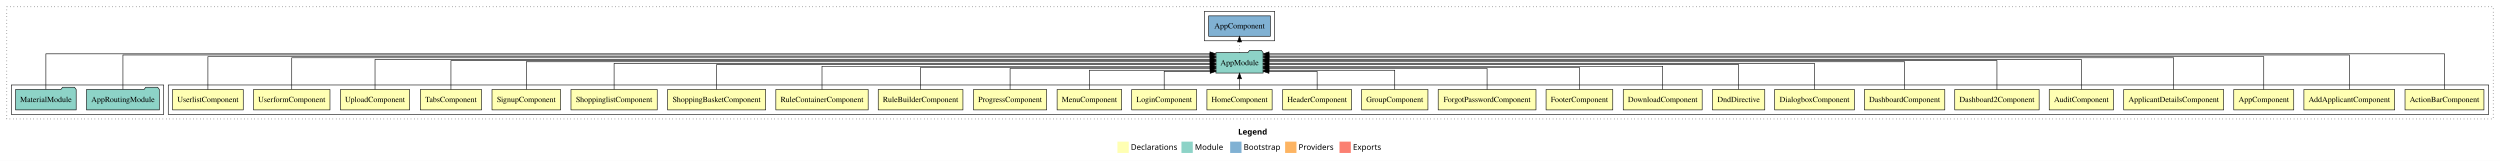
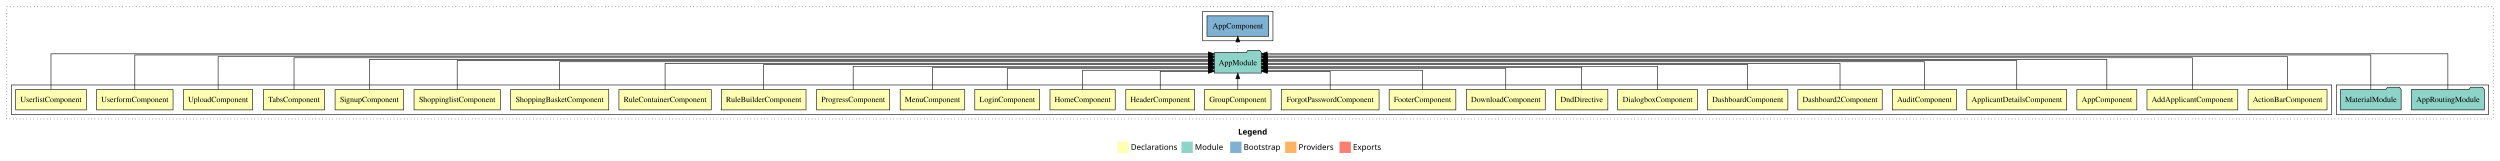
<svg xmlns="http://www.w3.org/2000/svg" width="4413pt" height="284pt" viewBox="0.00 0.00 4413.00 284.00">
  <g id="graph0" class="graph" transform="scale(1 1) rotate(0) translate(4 280)">
    <polygon fill="white" stroke="transparent" points="-4,4 -4,-280 4409,-280 4409,4 -4,4" />
    <text text-anchor="start" x="2181.51" y="-42.4" font-family="Times-12" font-weight="bold" font-size="14.00">Legend</text>
    <polygon fill="#ffffb3" stroke="transparent" points="1968.5,-10 1968.5,-30 1988.5,-30 1988.5,-10 1968.5,-10" />
    <text text-anchor="start" x="1992.13" y="-15.4" font-family="Times-12" font-size="14.00">  Declarations</text>
    <polygon fill="#8dd3c7" stroke="transparent" points="2081.5,-10 2081.5,-30 2101.5,-30 2101.5,-10 2081.5,-10" />
    <text text-anchor="start" x="2105.23" y="-15.4" font-family="Times-12" font-size="14.00">  Module</text>
    <polygon fill="#80b1d3" stroke="transparent" points="2167.5,-10 2167.5,-30 2187.5,-30 2187.5,-10 2167.5,-10" />
    <text text-anchor="start" x="2191.28" y="-15.4" font-family="Times-12" font-size="14.00">  Bootstrap</text>
    <polygon fill="#fdb462" stroke="transparent" points="2264.5,-10 2264.5,-30 2284.5,-30 2284.5,-10 2264.5,-10" />
    <text text-anchor="start" x="2288.17" y="-15.4" font-family="Times-12" font-size="14.00">  Providers</text>
    <polygon fill="#fb8072" stroke="transparent" points="2360.5,-10 2360.5,-30 2380.5,-30 2380.5,-10 2360.5,-10" />
    <text text-anchor="start" x="2384.23" y="-15.4" font-family="Times-12" font-size="14.00">  Exports</text>
    <g id="clust1" class="cluster">
      <polygon fill="none" stroke="black" stroke-dasharray="1,5" points="8,-70 8,-268 4397,-268 4397,-70 8,-70" />
    </g>
+     <g id="clust30" class="cluster">
+       <polygon fill="none" stroke="black" points="4120,-78 4120,-130 4389,-130 4389,-78 4120,-78" />
+     </g>
    <g id="clust2" class="cluster">
-       <polygon fill="none" stroke="black" points="293,-78 293,-130 4389,-130 4389,-78 293,-78" />
+       <polygon fill="none" stroke="black" points="16,-78 16,-130 4112,-130 4112,-78 16,-78" />
    </g>
    <g id="clust32" class="cluster">
-       <polygon fill="none" stroke="black" points="2122,-208 2122,-260 2246,-260 2246,-208 2122,-208" />
-     </g>
-     <g id="clust30" class="cluster">
-       <polygon fill="none" stroke="black" points="16,-78 16,-130 285,-130 285,-78 16,-78" />
+       <polygon fill="none" stroke="black" points="2119,-208 2119,-260 2243,-260 2243,-208 2119,-208" />
    </g>
    <g id="node1" class="node">
-       <polygon fill="#ffffb3" stroke="black" points="4380.65,-122 4241.35,-122 4241.35,-86 4380.65,-86 4380.65,-122" />
-       <text text-anchor="middle" x="4311" y="-99.8" font-family="Times,serif" font-size="14.00">ActionBarComponent</text>
+       <polygon fill="#ffffb3" stroke="black" points="4103.65,-122 3964.35,-122 3964.35,-86 4103.65,-86 4103.65,-122" />
+       <text text-anchor="middle" x="4034" y="-99.8" font-family="Times,serif" font-size="14.00">ActionBarComponent</text>
    </g>
    <g id="node28" class="node">
-       <polygon fill="#8dd3c7" stroke="black" points="2225.66,-187 2222.66,-191 2201.66,-191 2198.66,-187 2142.34,-187 2142.34,-151 2225.66,-151 2225.66,-187" />
-       <text text-anchor="middle" x="2184" y="-164.8" font-family="Times,serif" font-size="14.00">AppModule</text>
+       <polygon fill="#8dd3c7" stroke="black" points="2222.66,-187 2219.66,-191 2198.66,-191 2195.66,-187 2139.34,-187 2139.34,-151 2222.66,-151 2222.66,-187" />
+       <text text-anchor="middle" x="2181" y="-164.8" font-family="Times,serif" font-size="14.00">AppModule</text>
    </g>
    <g id="edge1" class="edge">
-       <path fill="none" stroke="black" d="M4311,-122.38C4311,-146.28 4311,-185 4311,-185 4311,-185 2236.01,-185 2236.01,-185" />
-       <polygon fill="black" stroke="black" points="2236.01,-181.5 2226.01,-185 2236.01,-188.5 2236.01,-181.5" />
+       <path fill="none" stroke="black" d="M4034,-122.01C4034,-144.49 4034,-180 4034,-180 4034,-180 2232.74,-180 2232.74,-180" />
+       <polygon fill="black" stroke="black" points="2232.74,-176.5 2222.74,-180 2232.74,-183.5 2232.74,-176.5" />
    </g>
    <g id="node2" class="node">
-       <polygon fill="#ffffb3" stroke="black" points="4223.15,-122 4062.85,-122 4062.85,-86 4223.15,-86 4223.15,-122" />
-       <text text-anchor="middle" x="4143" y="-99.8" font-family="Times,serif" font-size="14.00">AddApplicantComponent</text>
+       <polygon fill="#ffffb3" stroke="black" points="3946.15,-122 3785.85,-122 3785.85,-86 3946.15,-86 3946.15,-122" />
+       <text text-anchor="middle" x="3866" y="-99.8" font-family="Times,serif" font-size="14.00">AddApplicantComponent</text>
    </g>
    <g id="edge2" class="edge">
-       <path fill="none" stroke="black" d="M4143,-122.32C4143,-145.66 4143,-183 4143,-183 4143,-183 2235.82,-183 2235.82,-183" />
-       <polygon fill="black" stroke="black" points="2235.82,-179.5 2225.82,-183 2235.82,-186.5 2235.82,-179.5" />
+       <path fill="none" stroke="black" d="M3866,-122.29C3866,-144.21 3866,-178 3866,-178 3866,-178 2233.07,-178 2233.07,-178" />
+       <polygon fill="black" stroke="black" points="2233.07,-174.5 2223.07,-178 2233.07,-181.5 2233.07,-174.5" />
    </g>
    <g id="node3" class="node">
-       <polygon fill="#ffffb3" stroke="black" points="4044.94,-122 3939.06,-122 3939.06,-86 4044.94,-86 4044.94,-122" />
-       <text text-anchor="middle" x="3992" y="-99.8" font-family="Times,serif" font-size="14.00">AppComponent</text>
+       <polygon fill="#ffffb3" stroke="black" points="3767.94,-122 3662.06,-122 3662.06,-86 3767.94,-86 3767.94,-122" />
+       <text text-anchor="middle" x="3715" y="-99.8" font-family="Times,serif" font-size="14.00">AppComponent</text>
    </g>
    <g id="edge3" class="edge">
-       <path fill="none" stroke="black" d="M3992,-122.01C3992,-144.49 3992,-180 3992,-180 3992,-180 2236.03,-180 2236.03,-180" />
-       <polygon fill="black" stroke="black" points="2236.03,-176.5 2226.03,-180 2236.03,-183.5 2236.03,-176.5" />
+       <path fill="none" stroke="black" d="M3715,-122.28C3715,-143.32 3715,-175 3715,-175 3715,-175 2232.83,-175 2232.83,-175" />
+       <polygon fill="black" stroke="black" points="2232.83,-171.5 2222.83,-175 2232.83,-178.5 2232.83,-171.5" />
    </g>
    <g id="node4" class="node">
-       <polygon fill="#ffffb3" stroke="black" points="3921.19,-122 3744.81,-122 3744.81,-86 3921.19,-86 3921.19,-122" />
-       <text text-anchor="middle" x="3833" y="-99.8" font-family="Times,serif" font-size="14.00">ApplicantDetailsComponent</text>
+       <polygon fill="#ffffb3" stroke="black" points="3644.19,-122 3467.81,-122 3467.81,-86 3644.19,-86 3644.19,-122" />
+       <text text-anchor="middle" x="3556" y="-99.8" font-family="Times,serif" font-size="14.00">ApplicantDetailsComponent</text>
    </g>
    <g id="edge4" class="edge">
-       <path fill="none" stroke="black" d="M3833,-122.29C3833,-144.21 3833,-178 3833,-178 3833,-178 2236,-178 2236,-178" />
-       <polygon fill="black" stroke="black" points="2236,-174.5 2226,-178 2236,-181.5 2236,-174.5" />
+       <path fill="none" stroke="black" d="M3556,-122.13C3556,-142.57 3556,-173 3556,-173 3556,-173 2232.9,-173 2232.9,-173" />
+       <polygon fill="black" stroke="black" points="2232.9,-169.5 2222.9,-173 2232.9,-176.5 2232.9,-169.5" />
    </g>
    <g id="node5" class="node">
-       <polygon fill="#ffffb3" stroke="black" points="3726.72,-122 3613.28,-122 3613.28,-86 3726.72,-86 3726.72,-122" />
-       <text text-anchor="middle" x="3670" y="-99.8" font-family="Times,serif" font-size="14.00">AuditComponent</text>
+       <polygon fill="#ffffb3" stroke="black" points="3449.72,-122 3336.28,-122 3336.28,-86 3449.72,-86 3449.72,-122" />
+       <text text-anchor="middle" x="3393" y="-99.8" font-family="Times,serif" font-size="14.00">AuditComponent</text>
    </g>
    <g id="edge5" class="edge">
-       <path fill="none" stroke="black" d="M3670,-122.28C3670,-143.32 3670,-175 3670,-175 3670,-175 2235.69,-175 2235.69,-175" />
-       <polygon fill="black" stroke="black" points="2235.69,-171.5 2225.69,-175 2235.69,-178.5 2235.69,-171.5" />
+       <path fill="none" stroke="black" d="M3393,-122.31C3393,-142.15 3393,-171 3393,-171 3393,-171 2232.72,-171 2232.72,-171" />
+       <polygon fill="black" stroke="black" points="2232.72,-167.5 2222.72,-171 2232.72,-174.5 2232.72,-167.5" />
    </g>
    <g id="node6" class="node">
-       <polygon fill="#ffffb3" stroke="black" points="3595.47,-122 3446.53,-122 3446.53,-86 3595.47,-86 3595.47,-122" />
-       <text text-anchor="middle" x="3521" y="-99.8" font-family="Times,serif" font-size="14.00">Dashboard2Component</text>
+       <polygon fill="#ffffb3" stroke="black" points="3318.47,-122 3169.53,-122 3169.53,-86 3318.47,-86 3318.47,-122" />
+       <text text-anchor="middle" x="3244" y="-99.8" font-family="Times,serif" font-size="14.00">Dashboard2Component</text>
    </g>
    <g id="edge6" class="edge">
-       <path fill="none" stroke="black" d="M3521,-122.13C3521,-142.57 3521,-173 3521,-173 3521,-173 2235.85,-173 2235.85,-173" />
-       <polygon fill="black" stroke="black" points="2235.85,-169.5 2225.85,-173 2235.85,-176.5 2235.85,-169.5" />
+       <path fill="none" stroke="black" d="M3244,-122.17C3244,-141.09 3244,-168 3244,-168 3244,-168 2232.67,-168 2232.67,-168" />
+       <polygon fill="black" stroke="black" points="2232.67,-164.5 2222.67,-168 2232.67,-171.5 2232.67,-164.5" />
    </g>
    <g id="node7" class="node">
-       <polygon fill="#ffffb3" stroke="black" points="3428.97,-122 3287.03,-122 3287.03,-86 3428.97,-86 3428.97,-122" />
-       <text text-anchor="middle" x="3358" y="-99.8" font-family="Times,serif" font-size="14.00">DashboardComponent</text>
+       <polygon fill="#ffffb3" stroke="black" points="3151.97,-122 3010.03,-122 3010.03,-86 3151.97,-86 3151.97,-122" />
+       <text text-anchor="middle" x="3081" y="-99.8" font-family="Times,serif" font-size="14.00">DashboardComponent</text>
    </g>
    <g id="edge7" class="edge">
-       <path fill="none" stroke="black" d="M3358,-122.31C3358,-142.15 3358,-171 3358,-171 3358,-171 2235.78,-171 2235.78,-171" />
-       <polygon fill="black" stroke="black" points="2235.78,-167.5 2225.78,-171 2235.78,-174.5 2235.78,-167.5" />
+       <path fill="none" stroke="black" d="M3081,-122.27C3081,-140.56 3081,-166 3081,-166 3081,-166 2232.9,-166 2232.9,-166" />
+       <polygon fill="black" stroke="black" points="2232.9,-162.5 2222.9,-166 2232.9,-169.5 2232.9,-162.5" />
    </g>
    <g id="node8" class="node">
-       <polygon fill="#ffffb3" stroke="black" points="3269.44,-122 3128.56,-122 3128.56,-86 3269.44,-86 3269.44,-122" />
-       <text text-anchor="middle" x="3199" y="-99.8" font-family="Times,serif" font-size="14.00">DialogboxComponent</text>
+       <polygon fill="#ffffb3" stroke="black" points="2992.44,-122 2851.56,-122 2851.56,-86 2992.44,-86 2992.44,-122" />
+       <text text-anchor="middle" x="2922" y="-99.8" font-family="Times,serif" font-size="14.00">DialogboxComponent</text>
    </g>
    <g id="edge8" class="edge">
-       <path fill="none" stroke="black" d="M3199,-122.17C3199,-141.09 3199,-168 3199,-168 3199,-168 2235.68,-168 2235.68,-168" />
-       <polygon fill="black" stroke="black" points="2235.68,-164.5 2225.68,-168 2235.68,-171.5 2235.68,-164.5" />
+       <path fill="none" stroke="black" d="M2922,-122.02C2922,-139.37 2922,-163 2922,-163 2922,-163 2232.69,-163 2232.69,-163" />
+       <polygon fill="black" stroke="black" points="2232.69,-159.5 2222.69,-163 2232.69,-166.5 2232.69,-159.5" />
    </g>
    <g id="node9" class="node">
-       <polygon fill="#ffffb3" stroke="black" points="3111.19,-122 3018.81,-122 3018.81,-86 3111.19,-86 3111.19,-122" />
-       <text text-anchor="middle" x="3065" y="-99.8" font-family="Times,serif" font-size="14.00">DndDirective</text>
+       <polygon fill="#ffffb3" stroke="black" points="2834.19,-122 2741.81,-122 2741.81,-86 2834.19,-86 2834.19,-122" />
+       <text text-anchor="middle" x="2788" y="-99.8" font-family="Times,serif" font-size="14.00">DndDirective</text>
    </g>
    <g id="edge9" class="edge">
-       <path fill="none" stroke="black" d="M3065,-122.27C3065,-140.56 3065,-166 3065,-166 3065,-166 2235.9,-166 2235.9,-166" />
-       <polygon fill="black" stroke="black" points="2235.9,-162.5 2225.9,-166 2235.9,-169.5 2235.9,-162.5" />
+       <path fill="none" stroke="black" d="M2788,-122.04C2788,-138.73 2788,-161 2788,-161 2788,-161 2232.72,-161 2232.72,-161" />
+       <polygon fill="black" stroke="black" points="2232.72,-157.5 2222.72,-161 2232.72,-164.5 2232.72,-157.5" />
    </g>
    <g id="node10" class="node">
-       <polygon fill="#ffffb3" stroke="black" points="3000.65,-122 2861.35,-122 2861.35,-86 3000.65,-86 3000.65,-122" />
-       <text text-anchor="middle" x="2931" y="-99.8" font-family="Times,serif" font-size="14.00">DownloadComponent</text>
+       <polygon fill="#ffffb3" stroke="black" points="2723.65,-122 2584.35,-122 2584.35,-86 2723.65,-86 2723.65,-122" />
+       <text text-anchor="middle" x="2654" y="-99.8" font-family="Times,serif" font-size="14.00">DownloadComponent</text>
    </g>
    <g id="edge10" class="edge">
-       <path fill="none" stroke="black" d="M2931,-122.02C2931,-139.37 2931,-163 2931,-163 2931,-163 2235.76,-163 2235.76,-163" />
-       <polygon fill="black" stroke="black" points="2235.76,-159.5 2225.76,-163 2235.76,-166.5 2235.76,-159.5" />
+       <path fill="none" stroke="black" d="M2654,-122.01C2654,-138.05 2654,-159 2654,-159 2654,-159 2232.98,-159 2232.98,-159" />
+       <polygon fill="black" stroke="black" points="2232.98,-155.5 2222.98,-159 2232.98,-162.5 2232.98,-155.5" />
    </g>
    <g id="node11" class="node">
-       <polygon fill="#ffffb3" stroke="black" points="2842.88,-122 2725.12,-122 2725.12,-86 2842.88,-86 2842.88,-122" />
-       <text text-anchor="middle" x="2784" y="-99.8" font-family="Times,serif" font-size="14.00">FooterComponent</text>
+       <polygon fill="#ffffb3" stroke="black" points="2565.88,-122 2448.12,-122 2448.12,-86 2565.88,-86 2565.88,-122" />
+       <text text-anchor="middle" x="2507" y="-99.8" font-family="Times,serif" font-size="14.00">FooterComponent</text>
    </g>
    <g id="edge11" class="edge">
-       <path fill="none" stroke="black" d="M2784,-122.04C2784,-138.73 2784,-161 2784,-161 2784,-161 2235.71,-161 2235.71,-161" />
-       <polygon fill="black" stroke="black" points="2235.71,-157.5 2225.71,-161 2235.71,-164.5 2235.71,-157.5" />
+       <path fill="none" stroke="black" d="M2507,-122.19C2507,-137.18 2507,-156 2507,-156 2507,-156 2232.95,-156 2232.95,-156" />
+       <polygon fill="black" stroke="black" points="2232.95,-152.5 2222.95,-156 2232.95,-159.5 2232.95,-152.5" />
    </g>
    <g id="node12" class="node">
-       <polygon fill="#ffffb3" stroke="black" points="2707.32,-122 2534.68,-122 2534.68,-86 2707.32,-86 2707.32,-122" />
-       <text text-anchor="middle" x="2621" y="-99.8" font-family="Times,serif" font-size="14.00">ForgotPasswordComponent</text>
+       <polygon fill="#ffffb3" stroke="black" points="2430.32,-122 2257.68,-122 2257.68,-86 2430.32,-86 2430.32,-122" />
+       <text text-anchor="middle" x="2344" y="-99.8" font-family="Times,serif" font-size="14.00">ForgotPasswordComponent</text>
    </g>
    <g id="edge12" class="edge">
-       <path fill="none" stroke="black" d="M2621,-122.01C2621,-138.05 2621,-159 2621,-159 2621,-159 2235.9,-159 2235.9,-159" />
-       <polygon fill="black" stroke="black" points="2235.9,-155.5 2225.9,-159 2235.9,-162.5 2235.9,-155.5" />
+       <path fill="none" stroke="black" d="M2344,-122.05C2344,-136.37 2344,-154 2344,-154 2344,-154 2232.98,-154 2232.98,-154" />
+       <polygon fill="black" stroke="black" points="2232.98,-150.5 2222.98,-154 2232.98,-157.5 2232.98,-150.5" />
    </g>
    <g id="node13" class="node">
-       <polygon fill="#ffffb3" stroke="black" points="2516.6,-122 2399.4,-122 2399.4,-86 2516.6,-86 2516.6,-122" />
-       <text text-anchor="middle" x="2458" y="-99.8" font-family="Times,serif" font-size="14.00">GroupComponent</text>
+       <polygon fill="#ffffb3" stroke="black" points="2239.6,-122 2122.4,-122 2122.4,-86 2239.6,-86 2239.6,-122" />
+       <text text-anchor="middle" x="2181" y="-99.8" font-family="Times,serif" font-size="14.00">GroupComponent</text>
    </g>
    <g id="edge13" class="edge">
-       <path fill="none" stroke="black" d="M2458,-122.19C2458,-137.18 2458,-156 2458,-156 2458,-156 2235.91,-156 2235.91,-156" />
-       <polygon fill="black" stroke="black" points="2235.91,-152.5 2225.91,-156 2235.91,-159.5 2235.91,-152.5" />
+       <path fill="none" stroke="black" d="M2181,-122.11C2181,-122.11 2181,-140.99 2181,-140.99" />
+       <polygon fill="black" stroke="black" points="2177.5,-140.99 2181,-150.99 2184.5,-140.99 2177.5,-140.99" />
    </g>
    <g id="node14" class="node">
-       <polygon fill="#ffffb3" stroke="black" points="2381.74,-122 2260.26,-122 2260.26,-86 2381.74,-86 2381.74,-122" />
-       <text text-anchor="middle" x="2321" y="-99.8" font-family="Times,serif" font-size="14.00">HeaderComponent</text>
+       <polygon fill="#ffffb3" stroke="black" points="2104.74,-122 1983.26,-122 1983.26,-86 2104.74,-86 2104.74,-122" />
+       <text text-anchor="middle" x="2044" y="-99.8" font-family="Times,serif" font-size="14.00">HeaderComponent</text>
    </g>
    <g id="edge14" class="edge">
-       <path fill="none" stroke="black" d="M2321,-122.05C2321,-136.37 2321,-154 2321,-154 2321,-154 2235.85,-154 2235.85,-154" />
-       <polygon fill="black" stroke="black" points="2235.85,-150.5 2225.85,-154 2235.85,-157.5 2235.85,-150.5" />
+       <path fill="none" stroke="black" d="M2044,-122.05C2044,-136.37 2044,-154 2044,-154 2044,-154 2129.15,-154 2129.15,-154" />
+       <polygon fill="black" stroke="black" points="2129.15,-157.5 2139.15,-154 2129.15,-150.5 2129.15,-157.5" />
    </g>
    <g id="node15" class="node">
-       <polygon fill="#ffffb3" stroke="black" points="2241.55,-122 2126.45,-122 2126.45,-86 2241.55,-86 2241.55,-122" />
-       <text text-anchor="middle" x="2184" y="-99.8" font-family="Times,serif" font-size="14.00">HomeComponent</text>
+       <polygon fill="#ffffb3" stroke="black" points="1964.55,-122 1849.45,-122 1849.45,-86 1964.55,-86 1964.55,-122" />
+       <text text-anchor="middle" x="1907" y="-99.8" font-family="Times,serif" font-size="14.00">HomeComponent</text>
    </g>
    <g id="edge15" class="edge">
-       <path fill="none" stroke="black" d="M2184,-122.11C2184,-122.11 2184,-140.99 2184,-140.99" />
-       <polygon fill="black" stroke="black" points="2180.5,-140.99 2184,-150.99 2187.5,-140.99 2180.5,-140.99" />
+       <path fill="none" stroke="black" d="M1907,-122.19C1907,-137.18 1907,-156 1907,-156 1907,-156 2129.09,-156 2129.09,-156" />
+       <polygon fill="black" stroke="black" points="2129.09,-159.5 2139.09,-156 2129.09,-152.5 2129.09,-159.5" />
    </g>
    <g id="node16" class="node">
-       <polygon fill="#ffffb3" stroke="black" points="2108.28,-122 1993.72,-122 1993.72,-86 2108.28,-86 2108.28,-122" />
-       <text text-anchor="middle" x="2051" y="-99.8" font-family="Times,serif" font-size="14.00">LoginComponent</text>
+       <polygon fill="#ffffb3" stroke="black" points="1831.28,-122 1716.72,-122 1716.72,-86 1831.28,-86 1831.28,-122" />
+       <text text-anchor="middle" x="1774" y="-99.8" font-family="Times,serif" font-size="14.00">LoginComponent</text>
    </g>
    <g id="edge16" class="edge">
-       <path fill="none" stroke="black" d="M2051,-122.05C2051,-136.37 2051,-154 2051,-154 2051,-154 2132.28,-154 2132.28,-154" />
-       <polygon fill="black" stroke="black" points="2132.28,-157.5 2142.28,-154 2132.28,-150.5 2132.28,-157.5" />
+       <path fill="none" stroke="black" d="M1774,-122.01C1774,-138.05 1774,-159 1774,-159 1774,-159 2128.98,-159 2128.98,-159" />
+       <polygon fill="black" stroke="black" points="2128.98,-162.5 2138.98,-159 2128.98,-155.5 2128.98,-162.5" />
    </g>
    <g id="node17" class="node">
-       <polygon fill="#ffffb3" stroke="black" points="1975.99,-122 1862.01,-122 1862.01,-86 1975.99,-86 1975.99,-122" />
-       <text text-anchor="middle" x="1919" y="-99.8" font-family="Times,serif" font-size="14.00">MenuComponent</text>
+       <polygon fill="#ffffb3" stroke="black" points="1698.99,-122 1585.01,-122 1585.01,-86 1698.99,-86 1698.99,-122" />
+       <text text-anchor="middle" x="1642" y="-99.8" font-family="Times,serif" font-size="14.00">MenuComponent</text>
    </g>
    <g id="edge17" class="edge">
-       <path fill="none" stroke="black" d="M1919,-122.19C1919,-137.18 1919,-156 1919,-156 1919,-156 2132.3,-156 2132.3,-156" />
-       <polygon fill="black" stroke="black" points="2132.3,-159.5 2142.3,-156 2132.3,-152.5 2132.3,-159.5" />
+       <path fill="none" stroke="black" d="M1642,-122.04C1642,-138.73 1642,-161 1642,-161 1642,-161 2129.15,-161 2129.15,-161" />
+       <polygon fill="black" stroke="black" points="2129.15,-164.5 2139.15,-161 2129.15,-157.5 2129.15,-164.5" />
    </g>
    <g id="node18" class="node">
-       <polygon fill="#ffffb3" stroke="black" points="1843.54,-122 1714.46,-122 1714.46,-86 1843.54,-86 1843.54,-122" />
-       <text text-anchor="middle" x="1779" y="-99.8" font-family="Times,serif" font-size="14.00">ProgressComponent</text>
+       <polygon fill="#ffffb3" stroke="black" points="1566.54,-122 1437.46,-122 1437.46,-86 1566.54,-86 1566.54,-122" />
+       <text text-anchor="middle" x="1502" y="-99.8" font-family="Times,serif" font-size="14.00">ProgressComponent</text>
    </g>
    <g id="edge18" class="edge">
-       <path fill="none" stroke="black" d="M1779,-122.01C1779,-138.05 1779,-159 1779,-159 1779,-159 2132.18,-159 2132.18,-159" />
-       <polygon fill="black" stroke="black" points="2132.18,-162.5 2142.18,-159 2132.18,-155.5 2132.18,-162.5" />
+       <path fill="none" stroke="black" d="M1502,-122.02C1502,-139.37 1502,-163 1502,-163 1502,-163 2129.29,-163 2129.29,-163" />
+       <polygon fill="black" stroke="black" points="2129.29,-166.5 2139.29,-163 2129.29,-159.5 2129.29,-166.5" />
    </g>
    <g id="node19" class="node">
-       <polygon fill="#ffffb3" stroke="black" points="1695.77,-122 1546.23,-122 1546.23,-86 1695.77,-86 1695.77,-122" />
-       <text text-anchor="middle" x="1621" y="-99.8" font-family="Times,serif" font-size="14.00">RuleBuilderComponent</text>
+       <polygon fill="#ffffb3" stroke="black" points="1418.77,-122 1269.23,-122 1269.23,-86 1418.77,-86 1418.77,-122" />
+       <text text-anchor="middle" x="1344" y="-99.8" font-family="Times,serif" font-size="14.00">RuleBuilderComponent</text>
    </g>
    <g id="edge19" class="edge">
-       <path fill="none" stroke="black" d="M1621,-122.04C1621,-138.73 1621,-161 1621,-161 1621,-161 2132.14,-161 2132.14,-161" />
-       <polygon fill="black" stroke="black" points="2132.14,-164.5 2142.14,-161 2132.14,-157.5 2132.14,-164.5" />
+       <path fill="none" stroke="black" d="M1344,-122.27C1344,-140.56 1344,-166 1344,-166 1344,-166 2129.21,-166 2129.21,-166" />
+       <polygon fill="black" stroke="black" points="2129.21,-169.5 2139.21,-166 2129.21,-162.5 2129.21,-169.5" />
    </g>
    <g id="node20" class="node">
-       <polygon fill="#ffffb3" stroke="black" points="1528.48,-122 1365.52,-122 1365.52,-86 1528.48,-86 1528.48,-122" />
-       <text text-anchor="middle" x="1447" y="-99.8" font-family="Times,serif" font-size="14.00">RuleContainerComponent</text>
+       <polygon fill="#ffffb3" stroke="black" points="1251.48,-122 1088.52,-122 1088.52,-86 1251.48,-86 1251.48,-122" />
+       <text text-anchor="middle" x="1170" y="-99.8" font-family="Times,serif" font-size="14.00">RuleContainerComponent</text>
    </g>
    <g id="edge20" class="edge">
-       <path fill="none" stroke="black" d="M1447,-122.02C1447,-139.37 1447,-163 1447,-163 1447,-163 2132.26,-163 2132.26,-163" />
-       <polygon fill="black" stroke="black" points="2132.26,-166.5 2142.26,-163 2132.26,-159.5 2132.26,-166.5" />
+       <path fill="none" stroke="black" d="M1170,-122.17C1170,-141.09 1170,-168 1170,-168 1170,-168 2129.16,-168 2129.16,-168" />
+       <polygon fill="black" stroke="black" points="2129.16,-171.5 2139.16,-168 2129.16,-164.5 2129.16,-171.5" />
    </g>
    <g id="node21" class="node">
-       <polygon fill="#ffffb3" stroke="black" points="1347.61,-122 1174.39,-122 1174.39,-86 1347.61,-86 1347.61,-122" />
-       <text text-anchor="middle" x="1261" y="-99.8" font-family="Times,serif" font-size="14.00">ShoppingBasketComponent</text>
+       <polygon fill="#ffffb3" stroke="black" points="1070.61,-122 897.39,-122 897.39,-86 1070.61,-86 1070.61,-122" />
+       <text text-anchor="middle" x="984" y="-99.8" font-family="Times,serif" font-size="14.00">ShoppingBasketComponent</text>
    </g>
    <g id="edge21" class="edge">
-       <path fill="none" stroke="black" d="M1261,-122.27C1261,-140.56 1261,-166 1261,-166 1261,-166 2132.25,-166 2132.25,-166" />
-       <polygon fill="black" stroke="black" points="2132.25,-169.5 2142.25,-166 2132.25,-162.5 2132.25,-169.5" />
+       <path fill="none" stroke="black" d="M984,-122.31C984,-142.15 984,-171 984,-171 984,-171 2129.1,-171 2129.1,-171" />
+       <polygon fill="black" stroke="black" points="2129.1,-174.5 2139.1,-171 2129.1,-167.5 2129.1,-174.5" />
    </g>
    <g id="node22" class="node">
-       <polygon fill="#ffffb3" stroke="black" points="1156.12,-122 1003.88,-122 1003.88,-86 1156.12,-86 1156.12,-122" />
-       <text text-anchor="middle" x="1080" y="-99.8" font-family="Times,serif" font-size="14.00">ShoppinglistComponent</text>
+       <polygon fill="#ffffb3" stroke="black" points="879.12,-122 726.88,-122 726.88,-86 879.12,-86 879.12,-122" />
+       <text text-anchor="middle" x="803" y="-99.8" font-family="Times,serif" font-size="14.00">ShoppinglistComponent</text>
    </g>
    <g id="edge22" class="edge">
-       <path fill="none" stroke="black" d="M1080,-122.17C1080,-141.09 1080,-168 1080,-168 1080,-168 2132.07,-168 2132.07,-168" />
-       <polygon fill="black" stroke="black" points="2132.07,-171.5 2142.07,-168 2132.07,-164.5 2132.07,-171.5" />
+       <path fill="none" stroke="black" d="M803,-122.13C803,-142.57 803,-173 803,-173 803,-173 2129.01,-173 2129.01,-173" />
+       <polygon fill="black" stroke="black" points="2129.01,-176.5 2139.01,-173 2129.01,-169.5 2129.01,-176.5" />
    </g>
    <g id="node23" class="node">
-       <polygon fill="#ffffb3" stroke="black" points="985.51,-122 864.49,-122 864.49,-86 985.51,-86 985.51,-122" />
-       <text text-anchor="middle" x="925" y="-99.8" font-family="Times,serif" font-size="14.00">SignupComponent</text>
+       <polygon fill="#ffffb3" stroke="black" points="708.51,-122 587.49,-122 587.49,-86 708.51,-86 708.51,-122" />
+       <text text-anchor="middle" x="648" y="-99.8" font-family="Times,serif" font-size="14.00">SignupComponent</text>
    </g>
    <g id="edge23" class="edge">
-       <path fill="none" stroke="black" d="M925,-122.31C925,-142.15 925,-171 925,-171 925,-171 2132.11,-171 2132.11,-171" />
-       <polygon fill="black" stroke="black" points="2132.11,-174.5 2142.11,-171 2132.11,-167.5 2132.11,-174.5" />
+       <path fill="none" stroke="black" d="M648,-122.28C648,-143.32 648,-175 648,-175 648,-175 2129.2,-175 2129.2,-175" />
+       <polygon fill="black" stroke="black" points="2129.2,-178.5 2139.2,-175 2129.2,-171.5 2129.2,-178.5" />
    </g>
    <g id="node24" class="node">
-       <polygon fill="#ffffb3" stroke="black" points="846.05,-122 737.95,-122 737.95,-86 846.05,-86 846.05,-122" />
-       <text text-anchor="middle" x="792" y="-99.8" font-family="Times,serif" font-size="14.00">TabsComponent</text>
+       <polygon fill="#ffffb3" stroke="black" points="569.05,-122 460.95,-122 460.95,-86 569.05,-86 569.05,-122" />
+       <text text-anchor="middle" x="515" y="-99.8" font-family="Times,serif" font-size="14.00">TabsComponent</text>
    </g>
    <g id="edge24" class="edge">
-       <path fill="none" stroke="black" d="M792,-122.13C792,-142.57 792,-173 792,-173 792,-173 2132.34,-173 2132.34,-173" />
-       <polygon fill="black" stroke="black" points="2132.34,-176.5 2142.34,-173 2132.34,-169.5 2132.34,-176.5" />
+       <path fill="none" stroke="black" d="M515,-122.29C515,-144.21 515,-178 515,-178 515,-178 2128.98,-178 2128.98,-178" />
+       <polygon fill="black" stroke="black" points="2128.98,-181.5 2138.98,-178 2128.98,-174.5 2128.98,-181.5" />
    </g>
    <g id="node25" class="node">
-       <polygon fill="#ffffb3" stroke="black" points="719.05,-122 596.95,-122 596.95,-86 719.05,-86 719.05,-122" />
-       <text text-anchor="middle" x="658" y="-99.8" font-family="Times,serif" font-size="14.00">UploadComponent</text>
+       <polygon fill="#ffffb3" stroke="black" points="442.05,-122 319.95,-122 319.95,-86 442.05,-86 442.05,-122" />
+       <text text-anchor="middle" x="381" y="-99.8" font-family="Times,serif" font-size="14.00">UploadComponent</text>
    </g>
    <g id="edge25" class="edge">
-       <path fill="none" stroke="black" d="M658,-122.28C658,-143.32 658,-175 658,-175 658,-175 2131.99,-175 2131.99,-175" />
-       <polygon fill="black" stroke="black" points="2131.99,-178.5 2141.99,-175 2131.99,-171.5 2131.99,-178.5" />
+       <path fill="none" stroke="black" d="M381,-122.01C381,-144.49 381,-180 381,-180 381,-180 2129.16,-180 2129.16,-180" />
+       <polygon fill="black" stroke="black" points="2129.16,-183.5 2139.16,-180 2129.16,-176.5 2129.16,-183.5" />
    </g>
    <g id="node26" class="node">
-       <polygon fill="#ffffb3" stroke="black" points="578.47,-122 443.53,-122 443.53,-86 578.47,-86 578.47,-122" />
-       <text text-anchor="middle" x="511" y="-99.8" font-family="Times,serif" font-size="14.00">UserformComponent</text>
+       <polygon fill="#ffffb3" stroke="black" points="301.47,-122 166.53,-122 166.53,-86 301.47,-86 301.47,-122" />
+       <text text-anchor="middle" x="234" y="-99.8" font-family="Times,serif" font-size="14.00">UserformComponent</text>
    </g>
    <g id="edge26" class="edge">
-       <path fill="none" stroke="black" d="M511,-122.29C511,-144.21 511,-178 511,-178 511,-178 2132.23,-178 2132.23,-178" />
-       <polygon fill="black" stroke="black" points="2132.23,-181.5 2142.23,-178 2132.23,-174.5 2132.23,-181.5" />
+       <path fill="none" stroke="black" d="M234,-122.32C234,-145.66 234,-183 234,-183 234,-183 2128.98,-183 2128.98,-183" />
+       <polygon fill="black" stroke="black" points="2128.98,-186.5 2138.98,-183 2128.98,-179.5 2128.98,-186.5" />
    </g>
    <g id="node27" class="node">
-       <polygon fill="#ffffb3" stroke="black" points="425.38,-122 300.62,-122 300.62,-86 425.38,-86 425.38,-122" />
-       <text text-anchor="middle" x="363" y="-99.8" font-family="Times,serif" font-size="14.00">UserlistComponent</text>
+       <polygon fill="#ffffb3" stroke="black" points="148.38,-122 23.62,-122 23.62,-86 148.38,-86 148.38,-122" />
+       <text text-anchor="middle" x="86" y="-99.8" font-family="Times,serif" font-size="14.00">UserlistComponent</text>
    </g>
    <g id="edge27" class="edge">
-       <path fill="none" stroke="black" d="M363,-122.01C363,-144.49 363,-180 363,-180 363,-180 2132.11,-180 2132.11,-180" />
-       <polygon fill="black" stroke="black" points="2132.11,-183.5 2142.11,-180 2132.11,-176.5 2132.11,-183.5" />
+       <path fill="none" stroke="black" d="M86,-122.38C86,-146.28 86,-185 86,-185 86,-185 2129.15,-185 2129.15,-185" />
+       <polygon fill="black" stroke="black" points="2129.15,-188.5 2139.15,-185 2129.15,-181.5 2129.15,-188.5" />
    </g>
    <g id="node31" class="node">
-       <polygon fill="#80b1d3" stroke="black" points="2238.44,-252 2129.56,-252 2129.56,-216 2238.44,-216 2238.44,-252" />
-       <text text-anchor="middle" x="2184" y="-229.8" font-family="Times,serif" font-size="14.00">AppComponent </text>
+       <polygon fill="#80b1d3" stroke="black" points="2235.44,-252 2126.56,-252 2126.56,-216 2235.44,-216 2235.44,-252" />
+       <text text-anchor="middle" x="2181" y="-229.8" font-family="Times,serif" font-size="14.00">AppComponent </text>
    </g>
    <g id="edge30" class="edge">
-       <path fill="none" stroke="black" stroke-dasharray="1,5" d="M2184,-187.11C2184,-187.11 2184,-205.99 2184,-205.99" />
-       <polygon fill="black" stroke="black" points="2180.5,-205.99 2184,-215.99 2187.5,-205.99 2180.5,-205.99" />
+       <path fill="none" stroke="black" stroke-dasharray="1,5" d="M2181,-187.11C2181,-187.11 2181,-205.99 2181,-205.99" />
+       <polygon fill="black" stroke="black" points="2177.5,-205.99 2181,-215.99 2184.5,-205.99 2177.5,-205.99" />
    </g>
    <g id="node29" class="node">
-       <polygon fill="#8dd3c7" stroke="black" points="277.27,-122 274.27,-126 253.27,-126 250.27,-122 148.73,-122 148.73,-86 277.27,-86 277.27,-122" />
-       <text text-anchor="middle" x="213" y="-99.8" font-family="Times,serif" font-size="14.00">AppRoutingModule</text>
+       <polygon fill="#8dd3c7" stroke="black" points="4381.27,-122 4378.27,-126 4357.27,-126 4354.27,-122 4252.73,-122 4252.73,-86 4381.27,-86 4381.27,-122" />
+       <text text-anchor="middle" x="4317" y="-99.8" font-family="Times,serif" font-size="14.00">AppRoutingModule</text>
    </g>
    <g id="edge28" class="edge">
-       <path fill="none" stroke="black" d="M213,-122.32C213,-145.66 213,-183 213,-183 213,-183 2131.92,-183 2131.92,-183" />
-       <polygon fill="black" stroke="black" points="2131.92,-186.5 2141.92,-183 2131.92,-179.5 2131.92,-186.5" />
+       <path fill="none" stroke="black" d="M4317,-122.38C4317,-146.28 4317,-185 4317,-185 4317,-185 2232.71,-185 2232.71,-185" />
+       <polygon fill="black" stroke="black" points="2232.71,-181.5 2222.71,-185 2232.71,-188.5 2232.71,-181.5" />
    </g>
    <g id="node30" class="node">
-       <polygon fill="#8dd3c7" stroke="black" points="130.47,-122 127.47,-126 106.47,-126 103.47,-122 23.53,-122 23.53,-86 130.47,-86 130.47,-122" />
-       <text text-anchor="middle" x="77" y="-99.8" font-family="Times,serif" font-size="14.00">MaterialModule</text>
+       <polygon fill="#8dd3c7" stroke="black" points="4234.47,-122 4231.47,-126 4210.47,-126 4207.47,-122 4127.53,-122 4127.53,-86 4234.47,-86 4234.47,-122" />
+       <text text-anchor="middle" x="4181" y="-99.8" font-family="Times,serif" font-size="14.00">MaterialModule</text>
    </g>
    <g id="edge29" class="edge">
-       <path fill="none" stroke="black" d="M77,-122.38C77,-146.28 77,-185 77,-185 77,-185 2131.91,-185 2131.91,-185" />
-       <polygon fill="black" stroke="black" points="2131.91,-188.5 2141.91,-185 2131.91,-181.5 2131.91,-188.5" />
+       <path fill="none" stroke="black" d="M4181,-122.32C4181,-145.66 4181,-183 4181,-183 4181,-183 2232.77,-183 2232.77,-183" />
+       <polygon fill="black" stroke="black" points="2232.77,-179.5 2222.77,-183 2232.77,-186.5 2232.77,-179.5" />
    </g>
  </g>
</svg>
